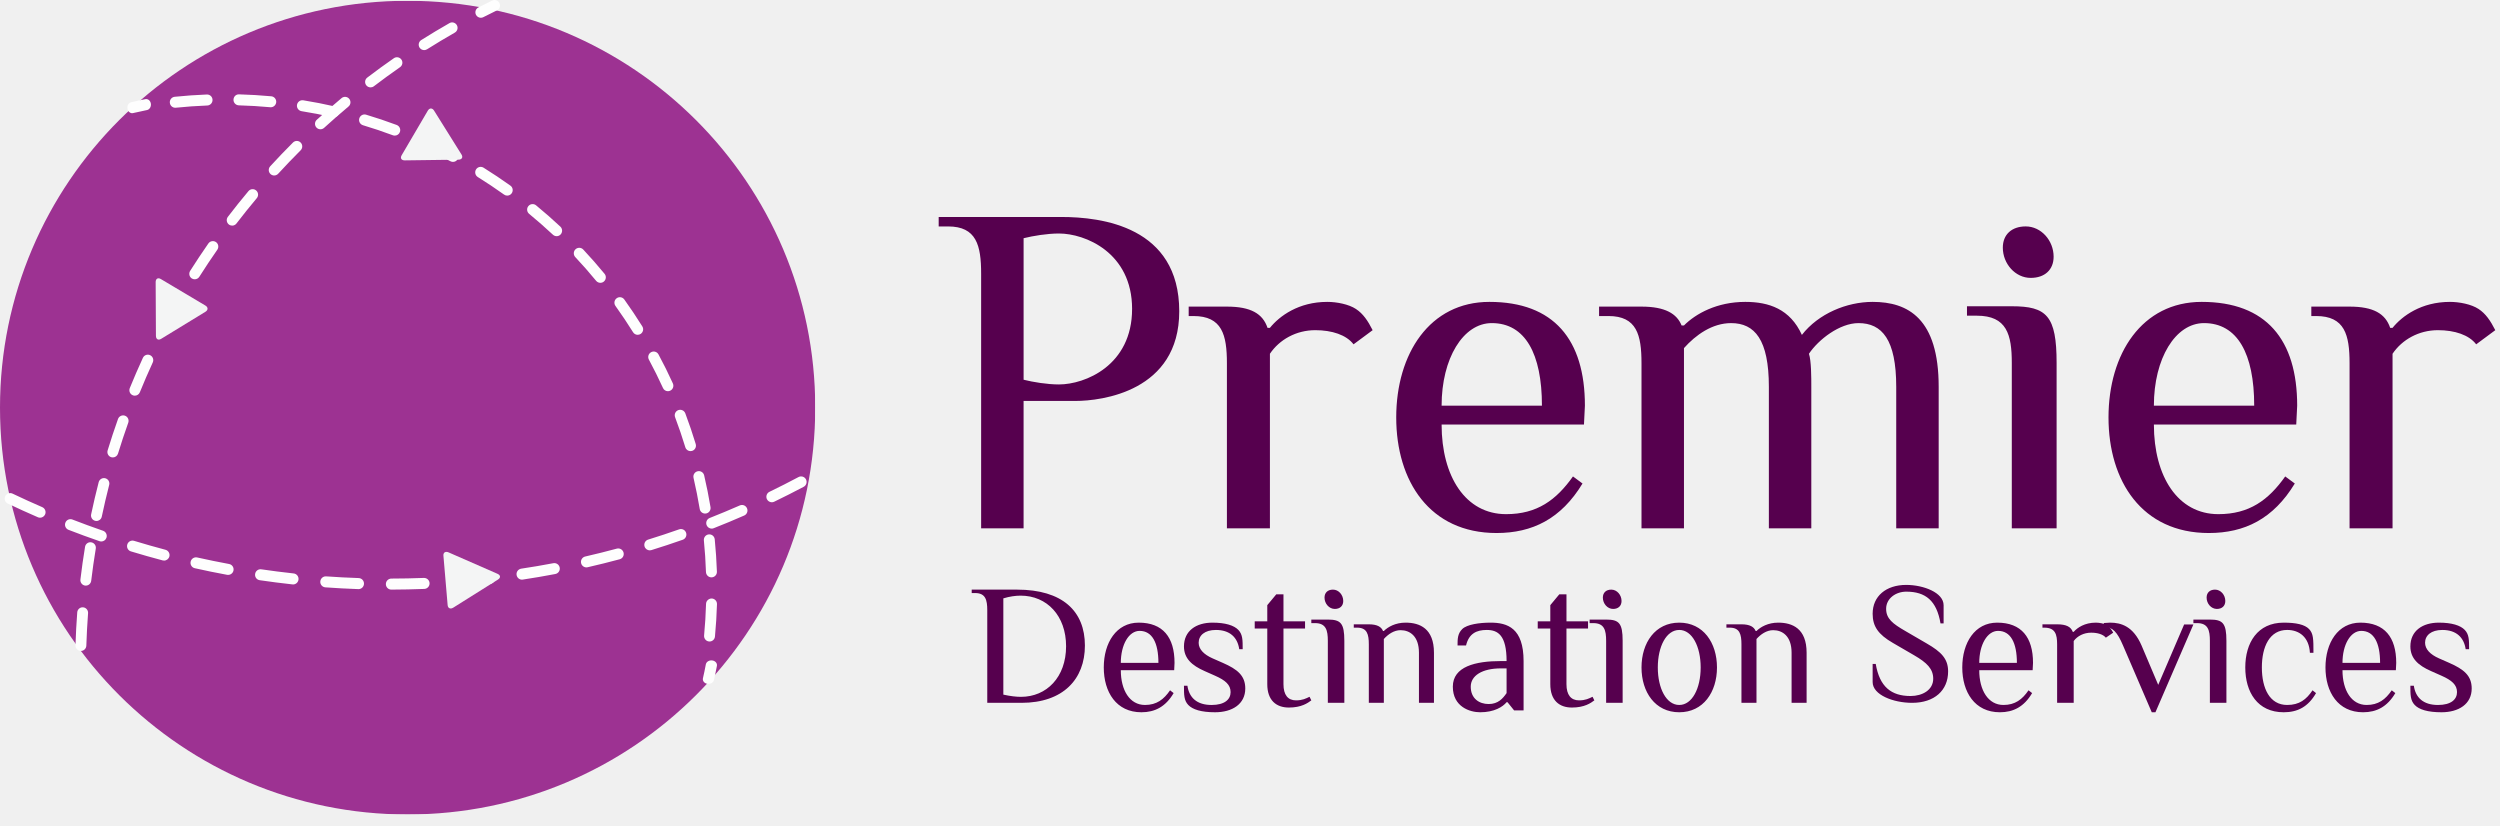
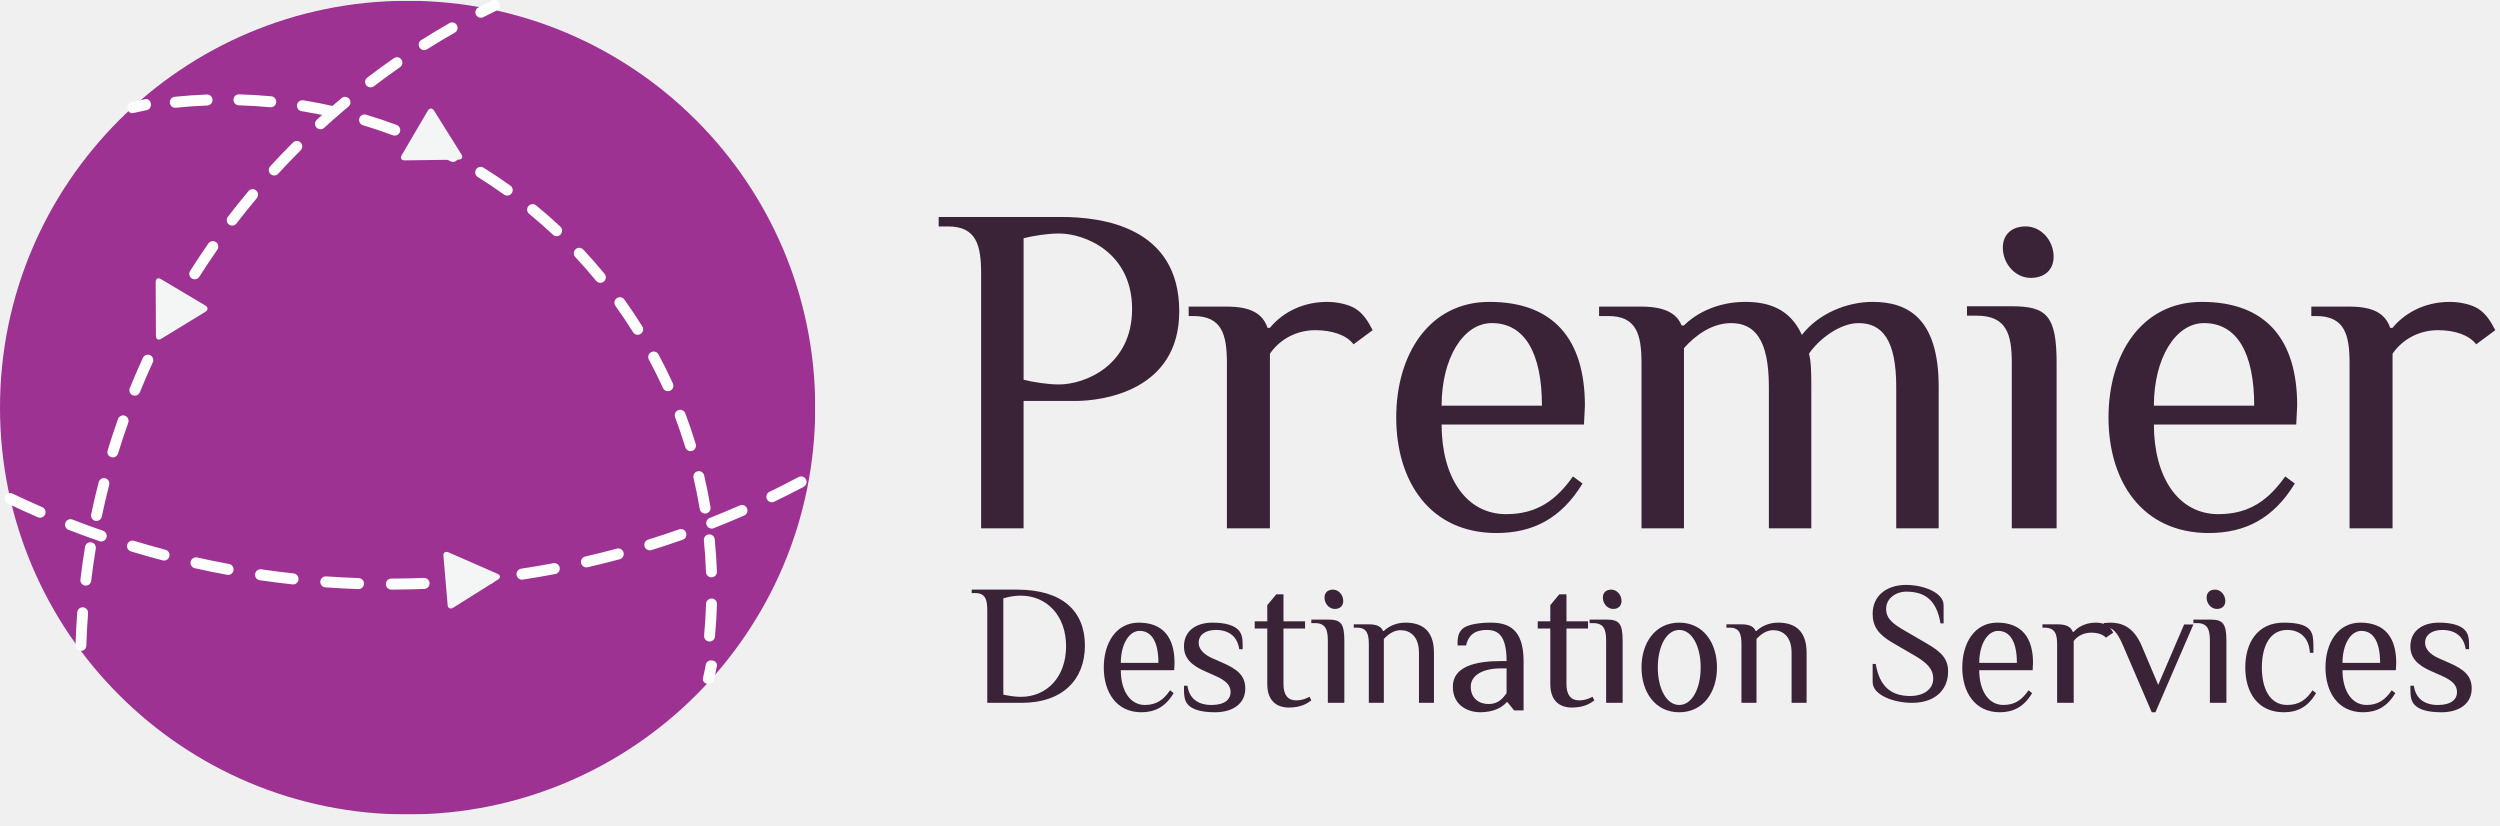
<svg xmlns="http://www.w3.org/2000/svg" xmlns:xlink="http://www.w3.org/1999/xlink" width="212" height="70" viewBox="0 0 212 70">
  <defs>
    <path id="ubj4kc0p8a" d="M0 0.067L69.132 0.067 69.132 69.067 0 69.067z" />
  </defs>
  <g fill="none" fill-rule="evenodd">
    <mask id="mqa1nshdeb" fill="#fff">
      <use xlink:href="#ubj4kc0p8a" />
    </mask>
    <path fill="#9D3292" d="M69.132 34.567c0 19.054-15.475 34.5-34.567 34.5C15.475 69.067 0 53.621 0 34.567 0 15.513 15.475.066 34.565.066c19.092 0 34.567 15.447 34.567 34.5" mask="url(#mqa1nshdeb)" />
    <path fill="#FEFEFE" d="M11.205 9.6c-.189 0-.358-.154-.396-.375-.046-.257.095-.505.313-.555.4-.095.802-.184 1.206-.263.22-.044.429.13.466.384.038.256-.11.5-.331.542-.394.08-.788.164-1.177.256-.027.007-.055.011-.08.011M22.962 9.095c-.015 0-.03 0-.044-.002-.88-.082-1.778-.136-2.668-.16-.256-.009-.457-.223-.45-.479.007-.257.21-.467.475-.453.91.026 1.828.08 2.728.164.254.023.443.251.42.505-.024.243-.226.425-.46.425m-8.102.042c-.234 0-.434-.178-.458-.42-.028-.255.158-.483.411-.51.904-.094 1.821-.156 2.728-.193.266-.007.472.193.48.449.01.259-.19.473-.446.484-.886.033-1.784.096-2.667.188l-.048.002m13.435.81c-.033 0-.067-.004-.102-.01-.865-.2-1.748-.37-2.622-.509-.253-.04-.427-.281-.387-.534.041-.255.278-.427.53-.389.897.144 1.801.32 2.684.524.25.056.406.306.35.556-.05.216-.242.361-.453.361m5.181 1.554c-.052 0-.107-.01-.161-.028-.835-.313-1.687-.598-2.535-.852-.246-.074-.386-.333-.313-.58.074-.247.332-.389.575-.315.868.26 1.741.552 2.596.872.24.092.36.36.272.6-.068.186-.245.303-.434.303m4.936 2.228c-.074 0-.148-.017-.216-.054-.789-.421-1.598-.817-2.406-1.183-.232-.105-.338-.38-.23-.616.103-.233.377-.339.61-.233.826.371 1.653.78 2.458 1.207.228.123.313.404.193.633-.083.157-.242.246-.409.246m4.6 2.86c-.092 0-.186-.027-.266-.086-.728-.52-1.48-1.022-2.23-1.489-.216-.136-.284-.423-.151-.642.135-.219.42-.286.638-.152.769.48 1.535.991 2.28 1.524.208.148.255.439.107.65-.089.126-.233.194-.377.194m4.19 3.441c-.113 0-.226-.042-.316-.125-.652-.61-1.332-1.203-2.017-1.769-.198-.162-.227-.455-.067-.654.163-.2.455-.231.652-.07.702.578 1.398 1.187 2.063 1.809.186.176.197.47.024.66-.091.098-.215.15-.34.15m3.708 3.954c-.132 0-.265-.057-.358-.168-.564-.69-1.161-1.366-1.77-2.015-.174-.19-.164-.483.019-.66.187-.175.48-.168.657.02.62.662 1.229 1.356 1.81 2.062.163.199.133.49-.062.654-.088.073-.192.107-.296.107m3.164 4.409c-.152 0-.304-.077-.39-.218-.473-.758-.977-1.51-1.495-2.232-.148-.208-.103-.5.103-.65.206-.153.497-.105.648.104.53.74 1.042 1.506 1.527 2.282.137.218.07.505-.148.643-.077.047-.162.07-.245.07m2.563 4.783c-.175 0-.343-.1-.417-.271-.373-.814-.772-1.623-1.195-2.407-.123-.225-.037-.51.19-.631.225-.12.504-.038.625.19.431.798.84 1.626 1.218 2.458.105.237.005.512-.228.618-.062.03-.128.043-.193.043m1.918 5.082c-.199 0-.382-.128-.441-.33-.26-.854-.552-1.708-.867-2.546-.091-.241.029-.508.266-.599.24-.091.506.028.599.267.323.858.62 1.735.883 2.602.077.247-.059.51-.304.585-.046.013-.092.02-.136.02m1.238 5.295c-.223 0-.42-.162-.457-.389-.147-.879-.324-1.767-.526-2.638-.059-.252.097-.502.346-.559.243-.061.497.094.555.344.21.894.39 1.799.54 2.7.04.253-.13.494-.383.535-.026.003-.05.007-.075.007m.536 5.41c-.248 0-.452-.197-.464-.45-.028-.892-.09-1.796-.177-2.683-.025-.256.159-.484.414-.51.26-.026.48.162.507.418.09.908.152 1.828.184 2.744.009.257-.192.472-.446.48-.008.002-.011.002-.018.002m-.162 5.439c-.013 0-.027 0-.045-.003-.254-.024-.438-.252-.416-.507.084-.89.14-1.792.166-2.688.008-.256.237-.453.478-.45.255.008.456.22.449.479-.03.914-.084 1.839-.171 2.747-.023.243-.223.422-.46.422M60.074 58c-.03 0-.061-.005-.092-.01-.258-.042-.422-.254-.373-.472.09-.391.173-.784.246-1.179.044-.222.285-.371.548-.333.258.035.432.243.391.462-.078.406-.161.807-.254 1.206-.046.192-.244.326-.466.326" />
    <path fill="#FEFEFE" d="M40.773 1.508c-.165 0-.328-.094-.41-.253-.115-.228-.026-.506.203-.624.388-.2.78-.394 1.174-.585.23-.11.502-.015.613.216.112.23.016.506-.213.618-.389.189-.773.38-1.157.577-.067.035-.137.05-.21.05M35.968 4.25c-.153 0-.302-.077-.392-.215-.133-.219-.07-.504.148-.64.785-.495 1.586-.976 2.392-1.435.218-.127.5-.048.626.175.125.221.049.502-.173.63-.79.452-1.584.926-2.355 1.414-.077.048-.162.071-.246.071m-4.542 3.16c-.14 0-.281-.063-.37-.181-.155-.206-.115-.496.088-.65.738-.564 1.497-1.116 2.255-1.642.21-.147.496-.093.642.117.146.208.092.498-.118.644-.747.519-1.494 1.065-2.22 1.618-.085.065-.183.094-.277.094m-4.253 3.553c-.125 0-.25-.051-.34-.15-.172-.191-.158-.483.03-.655.682-.624 1.39-1.243 2.102-1.838.196-.163.486-.136.649.06.16.196.136.489-.06.652-.702.588-1.399 1.196-2.07 1.81-.09.082-.199.12-.311.12m-3.922 3.92c-.11 0-.224-.041-.312-.122-.187-.176-.199-.467-.026-.657.626-.683 1.276-1.363 1.932-2.017.18-.18.474-.18.652.004.179.181.177.475-.002.655-.646.643-1.285 1.313-1.904 1.986-.09.1-.215.15-.34.15m-3.562 4.252c-.099 0-.198-.032-.281-.096-.202-.158-.239-.447-.086-.648.562-.736 1.15-1.47 1.748-2.183.163-.196.457-.221.65-.056.197.165.22.457.056.654-.59.702-1.168 1.425-1.722 2.146-.09.12-.228.183-.365.183m-3.177 4.552c-.082 0-.168-.024-.247-.071-.214-.138-.276-.426-.141-.643.494-.776 1.014-1.56 1.548-2.328.147-.208.435-.259.644-.113.209.147.257.436.113.645-.526.756-1.04 1.528-1.526 2.294-.088.139-.237.216-.39.216m-2.758 4.821c-.072 0-.146-.017-.213-.053-.225-.118-.315-.398-.198-.626.423-.821.875-1.65 1.339-2.459.125-.222.408-.298.628-.17.22.128.296.413.17.634-.457.797-.901 1.61-1.318 2.421-.082.162-.241.253-.408.253m-2.323 5.047c-.059 0-.118-.012-.175-.035-.236-.096-.348-.367-.252-.605.352-.866.726-1.726 1.113-2.57.107-.23.382-.332.611-.224.23.107.332.381.225.616-.38.826-.75 1.679-1.095 2.53-.074.181-.246.288-.427.288M9.568 38.79c-.045 0-.09-.007-.136-.018-.244-.078-.38-.335-.304-.58.272-.892.567-1.785.878-2.659.086-.241.353-.367.591-.282.239.085.364.351.28.592-.309.864-.6 1.744-.869 2.62-.06.2-.244.327-.44.327m-1.389 5.39c-.03 0-.063-.005-.095-.011-.249-.054-.409-.3-.356-.549.193-.913.408-1.834.64-2.73.064-.247.317-.397.56-.334.249.065.397.318.33.567-.225.883-.438 1.788-.628 2.69-.045.216-.238.366-.45.366m-.904 5.48l-.056-.001c-.251-.033-.431-.262-.401-.516.111-.93.242-1.863.393-2.772.043-.252.275-.425.53-.381.252.042.422.281.38.533-.148.896-.279 1.814-.388 2.728-.028.237-.227.41-.458.41M6.861 55.2h-.015c-.253-.01-.454-.221-.446-.477.03-.93.08-1.87.15-2.797.018-.253.239-.446.492-.426.255.02.445.242.426.497-.07.91-.116 1.838-.147 2.754-.009.248-.212.449-.46.449M65.453 42.593c-.174 0-.34-.1-.42-.265-.11-.232-.012-.514.218-.623.825-.4 1.658-.82 2.467-1.252.227-.119.51-.03.628.196.12.228.033.511-.194.632-.823.435-1.663.861-2.5 1.265-.064.029-.133.047-.2.047zM3.399 43.902c-.061 0-.123-.012-.183-.038-.854-.368-1.713-.761-2.552-1.16-.23-.11-.328-.387-.22-.622.111-.231.388-.333.617-.224.83.397 1.676.782 2.52 1.147.236.103.346.378.246.613-.078.177-.248.284-.428.284zm56.953.925c-.186 0-.361-.113-.431-.296-.096-.241.023-.513.264-.607.853-.336 1.71-.695 2.551-1.063.238-.104.508.007.61.242.105.237-.004.513-.237.613-.852.373-1.721.737-2.589 1.077-.053.022-.11.034-.168.034zM8.59 45.917c-.051 0-.1-.007-.152-.025-.88-.303-1.763-.627-2.63-.963-.238-.094-.357-.366-.264-.604.09-.24.36-.362.598-.268.856.33 1.728.654 2.599.952.24.084.37.35.286.593-.066.194-.245.316-.437.316zm46.51.754c-.196 0-.382-.132-.442-.331-.075-.247.06-.508.304-.582.88-.271 1.763-.564 2.628-.869.242-.085.506.042.59.288.084.243-.043.51-.285.594-.876.309-1.77.604-2.657.878-.048.013-.093.022-.137.022zm-41.183.866c-.041 0-.081-.005-.12-.014-.9-.238-1.805-.494-2.695-.765-.246-.073-.383-.336-.309-.583.073-.247.33-.387.577-.312.878.268 1.774.521 2.663.758.245.064.394.32.33.569-.056.208-.243.347-.446.347zm35.813.578c-.213 0-.404-.148-.452-.362-.058-.253.099-.504.347-.56.897-.206 1.8-.431 2.684-.67.245-.064.5.084.568.333.066.251-.081.506-.33.57-.895.24-1.806.469-2.716.676-.034.01-.07.013-.101.013zm-30.384.636c-.027 0-.056 0-.085-.006-.915-.167-1.839-.359-2.742-.56-.25-.054-.409-.307-.351-.557.054-.25.302-.41.553-.355.893.2 1.805.386 2.708.555.253.046.419.29.371.544-.039.221-.236.379-.454.379zm24.918.404c-.225 0-.422-.165-.457-.4-.04-.254.137-.491.39-.532.907-.134 1.822-.292 2.723-.463.251-.049.495.118.542.372.048.253-.118.496-.37.544-.91.175-1.84.333-2.757.472-.023.005-.05.007-.07.007zm-19.412.405c-.016 0-.03 0-.05-.003-.927-.102-1.86-.22-2.778-.355-.253-.036-.429-.272-.39-.527.036-.258.27-.435.525-.397.904.133 1.828.25 2.744.35.253.028.439.258.41.513-.024.242-.226.42-.46.42zm13.888.221c-.238 0-.443-.186-.462-.433-.02-.257.173-.48.43-.498.917-.071 1.841-.157 2.748-.264.258-.03.485.158.514.413.03.256-.154.488-.407.516-.921.104-1.859.194-2.787.266h-.036zm-8.335.176h-.018c-.93-.032-1.87-.084-2.796-.15-.255-.018-.448-.24-.429-.497.018-.26.242-.451.494-.434.914.065 1.843.115 2.763.144.255.011.457.226.447.483-.008.256-.215.454-.461.454zm2.78.043c-.258 0-.463-.211-.463-.466-.002-.258.205-.467.46-.47.92-.001 1.849-.021 2.763-.056.256-.005.474.19.483.447.01.26-.19.474-.446.486-.925.035-1.865.055-2.796.059h-.002z" />
    <path fill="#F4F5F5" d="M39.135 13.101c.149.237.033.435-.257.439l-4.55.06c-.289.004-.41-.19-.269-.432l2.22-3.786c.142-.24.38-.243.528-.005l2.328 3.724zM17.418 25.91c.241.145.243.381.003.528l-3.76 2.298c-.24.148-.437.03-.438-.26l-.023-4.55c-.002-.289.195-.41.436-.265l3.782 2.25zM42.189 48.66c.264.114.283.333.041.485l-3.79 2.382c-.24.153-.457.057-.48-.21l-.358-4.197c-.023-.267.175-.393.44-.277l4.147 1.816z" />
-     <path fill="#56004E" d="M85.083 58.904c.6.133 1.1.188 1.495.188 2.169 0 3.826-1.658 3.826-4.292 0-2.575-1.613-4.29-3.857-4.29-.424 0-.939.071-1.464.232v8.162zM86.24 50c3.87 0 5.76 1.833 5.76 4.744 0 2.834-1.831 4.856-5.378 4.856H83.72v-7.854c0-.871-.146-1.455-1.026-1.455H82.4V50h3.84zM98.234 56.211c0-1.706-.532-2.712-1.594-2.712-.913 0-1.595 1.162-1.595 2.712h3.189zm1.337.624h-4.526c0 1.703.758 2.946 2.05 2.946.987 0 1.594-.466 2.126-1.243l.303.236c-.681 1.162-1.595 1.626-2.733 1.626-2.127 0-3.191-1.707-3.191-3.8 0-2.095 1.064-3.8 2.963-3.8 2.05 0 3.037 1.24 3.037 3.411l-.029.624zM103.036 60.4c-1.172 0-1.903-.233-2.27-.619-.366-.387-.366-.853-.366-1.629h.293c.146 1.01.806 1.63 2.05 1.63 1.1 0 1.612-.467 1.612-1.09 0-.617-.44-1.005-1.319-1.392l-.878-.39c-1.098-.481-1.758-1.085-1.758-2.093 0-1.318 1.025-2.017 2.417-2.017 1.099 0 1.83.233 2.198.62.365.387.365.853.365 1.63h-.293c-.145-1.01-.805-1.63-1.977-1.63-.952 0-1.464.467-1.464 1.085 0 .545.439.995 1.171 1.32l.878.386c1.247.545 1.905 1.089 1.905 2.173 0 1.318-1.099 2.016-2.564 2.016M107.465 53.297H106.4v-.61h1.065v-1.37l.763-.917h.61v2.287h1.83v.61h-1.83v4.722c0 .914.38 1.372 1.066 1.372.534 0 .839-.154 1.144-.305l.152.305c-.304.23-.839.609-1.905.609-1.067 0-1.83-.609-1.83-1.981v-4.722zM113.192 51.638c-.483 0-.873-.45-.873-.962 0-.42.28-.676.717-.676.483 0 .871.45.871.963 0 .421-.279.675-.715.675zM114 59.6h-1.4v-5.257c0-.9-.155-1.503-1.088-1.503h-.312v-.3h1.4c1.09 0 1.4.3 1.4 1.803V59.6zM116.076 54.643c0-.85-.142-1.418-.993-1.418h-.283v-.283h1.276c.708 0 1.063.214 1.203.567h.07c.355-.353.992-.709 1.843-.709 1.205 0 2.408.496 2.408 2.552V59.6h-1.273v-4.248c0-1.419-.781-1.913-1.56-1.913-.566 0-1.063.354-1.417.749V59.6h-1.274v-4.957zM127.758 56.679h-.479c-1.6 0-2.56.62-2.56 1.55 0 1.008.72 1.473 1.52 1.473s1.2-.465 1.519-.927V56.68zm.64 3.565l-.56-.696h-.08c-.319.388-1.039.852-2.238.852-.879 0-2.32-.464-2.32-2.17 0-1.709 1.919-2.172 4.079-2.172h.479c0-2.17-.719-2.638-1.678-2.638-.88 0-1.52.312-1.76 1.318h-.72c0-.543 0-1.006.4-1.395.4-.388 1.439-.543 2.4-.543 1.439 0 2.8.465 2.8 3.258v4.186h-.802zM131.466 53.297H130.4v-.61h1.066v-1.37l.761-.917h.61v2.287h1.829v.61h-1.83v4.722c0 .914.384 1.372 1.068 1.372.534 0 .838-.154 1.144-.305l.152.305c-.303.23-.839.609-1.905.609-1.068 0-1.829-.609-1.829-1.981v-4.722zM136.792 51.638c-.483 0-.87-.45-.87-.962 0-.42.279-.676.714-.676.482 0 .871.45.871.963 0 .421-.28.675-.715.675zm.808 7.962h-1.4v-5.257c0-.9-.156-1.503-1.09-1.503h-.31v-.3h1.4c1.09 0 1.4.3 1.4 1.803V59.6zM142.4 53.42c-1.091 0-1.818 1.397-1.818 3.18 0 1.784.727 3.181 1.818 3.181 1.09 0 1.817-1.397 1.817-3.182 0-1.782-.727-3.18-1.817-3.18m0-.619c2.036 0 3.2 1.705 3.2 3.8 0 2.093-1.164 3.8-3.2 3.8-2.037 0-3.2-1.707-3.2-3.8 0-2.095 1.163-3.8 3.2-3.8M147.675 54.643c0-.85-.142-1.418-.991-1.418h-.284v-.283h1.275c.708 0 1.063.214 1.204.567h.071c.353-.353.992-.709 1.84-.709 1.205 0 2.41.496 2.41 2.552V59.6h-1.274v-4.248c0-1.419-.78-1.913-1.56-1.913-.566 0-1.063.354-1.416.749V59.6h-1.275v-4.957zM162.146 59.6c-1.6 0-3.346-.678-3.346-1.758v-1.54h.263c.322 1.928 1.307 2.72 2.951 2.72 1.014 0 1.923-.515 1.923-1.467 0-.835-.542-1.364-1.615-1.986l-1.805-1.049c-1.249-.72-1.717-1.41-1.717-2.476 0-1.482 1.13-2.444 2.848-2.444 1.452 0 3.17.646 3.17 1.725v1.54h-.263c-.325-1.927-1.264-2.693-2.907-2.693-.867 0-1.704.563-1.704 1.455 0 .836.557 1.265 1.63 1.884l1.807 1.052c1.246.717 1.819 1.307 1.819 2.373 0 1.611-1.16 2.664-3.054 2.664M171.033 56.211c0-1.706-.532-2.712-1.596-2.712-.912 0-1.597 1.162-1.597 2.712h3.193zm1.335.624h-4.528c0 1.703.76 2.946 2.052 2.946.988 0 1.595-.466 2.127-1.243l.305.236c-.684 1.162-1.597 1.626-2.734 1.626-2.127 0-3.19-1.707-3.19-3.8 0-2.095 1.063-3.8 2.962-3.8 2.05 0 3.038 1.24 3.038 3.411l-.032.624zM174.444 54.643c0-.85-.155-1.418-1.092-1.418h-.152v-.283h1.244c.78 0 1.17.214 1.327.638h.079c.311-.355.936-.78 1.869-.78.315 0 .704.071.935.213.237.143.39.353.546.638l-.623.424c-.233-.282-.702-.424-1.246-.424-.623 0-1.17.282-1.481.707V59.6h-1.406v-4.957z" />
-     <path fill="#56004E" d="M183.017 58.075l2.197-5.12H186l-3.219 7.445h-.312l-2.436-5.662c-.5-1.162-.863-1.549-1.633-1.596v-.31c.08 0 .395-.032.534-.032.944 0 1.964.31 2.67 1.938l1.413 3.337zM187.991 51.638c-.483 0-.871-.45-.871-.962 0-.42.278-.676.716-.676.482 0 .87.45.87.963 0 .421-.28.675-.715.675zm.809 7.962h-1.402v-5.257c0-.9-.154-1.503-1.089-1.503H186v-.3h1.398c1.09 0 1.402.3 1.402 1.803V59.6zM195.808 53.343c.372.389.372.852.372 2.016h-.3c-.072-1.318-.89-1.94-1.927-1.94-1.48 0-2.147 1.398-2.147 3.18 0 1.785.667 3.182 2.147 3.182 1.038 0 1.63-.466 2.149-1.243l.298.237c-.668 1.16-1.557 1.625-2.741 1.625-2.222 0-3.259-1.706-3.259-3.8s1.037-3.8 3.259-3.8c1.036 0 1.777.155 2.149.543M201.832 56.211c0-1.706-.53-2.712-1.593-2.712-.913 0-1.596 1.162-1.596 2.712h3.189zm1.338.624h-4.527c0 1.703.758 2.946 2.049 2.946.99 0 1.596-.466 2.128-1.243l.303.236c-.684 1.162-1.593 1.626-2.734 1.626-2.126 0-3.189-1.707-3.189-3.8 0-2.095 1.063-3.8 2.961-3.8 2.052 0 3.039 1.24 3.039 3.411l-.03.624zM207.037 60.4c-1.173 0-1.904-.233-2.27-.619-.367-.387-.367-.853-.367-1.629h.294c.145 1.01.805 1.63 2.05 1.63 1.099 0 1.611-.467 1.611-1.09 0-.617-.44-1.005-1.318-1.392l-.879-.39c-1.1-.481-1.758-1.085-1.758-2.093 0-1.318 1.024-2.017 2.417-2.017 1.098 0 1.831.233 2.198.62.365.387.365.853.365 1.63h-.291c-.15-1.01-.808-1.63-1.98-1.63-.951 0-1.463.467-1.463 1.085 0 .545.438.995 1.171 1.32l.878.386c1.245.545 1.905 1.089 1.905 2.173 0 1.318-1.098 2.016-2.563 2.016M96.002 26.201c0-4.8-4.002-6.4-6.2-6.4-1 0-2.201.2-3.001.4v12c.8.2 2 .4 3 .4 2.2 0 6.2-1.6 6.2-6.4zM86.8 44.8h-3.6V23.202c0-2.4-.4-4-2.8-4H79.6V18.4H90c3.401 0 10 .802 10 8C100 33.2 93.401 34 91.2 34h-4.4V44.8zM104.042 30.8c0-2.4-.405-4-2.837-4h-.405V26h3.242c2.026 0 3.04.598 3.444 1.801h.203c.81-1.002 2.43-2.201 4.862-2.201.81 0 1.823.2 2.43.6.608.398 1.014.999 1.419 1.799l-1.62 1.2c-.609-.8-1.826-1.2-3.244-1.2-1.62 0-3.038.8-3.847 2V44.8h-3.647v-14zM130.756 34.4c0-4.402-1.419-7.001-4.254-7.001-2.43 0-4.254 3-4.254 7.002h8.508zm3.565 1.6h-12.073c0 4.402 2.026 7.6 5.47 7.6 2.632 0 4.253-1.2 5.67-3.198l.809.6c-1.82 3-4.252 4.198-7.29 4.198-5.67 0-8.507-4.4-8.507-9.8 0-5.402 2.838-9.8 7.898-9.8 5.47 0 8.102 3.199 8.102 8.8l-.079 1.6zM142.8 27.6c.998-1.002 2.799-2 5.199-2 2 0 3.8.6 4.801 2.8 1.4-1.802 3.8-2.8 6-2.8 2.998 0 5.6 1.4 5.6 7.202V44.8h-3.6V32.802c0-4.003-1.2-5.402-3.2-5.402-1.6 0-3.4 1.399-4.201 2.6.2.6.2 2 .2 2.802V44.8H150V32.802c0-4.003-1.2-5.402-3.202-5.402-1.6 0-2.999 1-3.997 2.119V44.8h-3.602v-14c0-2.4-.4-4-2.798-4h-.8V26h3.598c2 0 3 .598 3.4 1.6h.202zM172.204 23.565c-1.308 0-2.365-1.201-2.365-2.564 0-1.12.76-1.801 1.943-1.801 1.31 0 2.365 1.201 2.365 2.564 0 1.12-.76 1.801-1.943 1.801zM174.4 44.8h-3.8V30.778c0-2.404-.421-4.007-2.957-4.007h-.843v-.8h3.8c2.955 0 3.8.8 3.8 4.807V44.8zM191.156 34.4c0-4.402-1.417-7.001-4.254-7.001-2.43 0-4.253 3-4.253 7.002h8.507zm3.564 1.6H182.65c0 4.402 2.025 7.6 5.467 7.6 2.634 0 4.253-1.2 5.67-3.198l.812.6c-1.822 3-4.253 4.198-7.292 4.198-5.67 0-8.506-4.4-8.506-9.8 0-5.402 2.837-9.8 7.9-9.8 5.469 0 8.1 3.199 8.1 8.8l-.08 1.6zM199.243 30.8c0-2.4-.405-4-2.836-4H196V26h3.243c2.024 0 3.037.598 3.444 1.801h.201c.81-1.002 2.433-2.201 4.862-2.201.812 0 1.823.2 2.43.6.609.398 1.013.999 1.42 1.799l-1.62 1.2c-.61-.8-1.825-1.2-3.244-1.2-1.619 0-3.038.8-3.848 2V44.8h-3.645v-14z" />
+     <path fill="#3A2337" d="M85.083 58.904c.6.133 1.1.188 1.495.188 2.169 0 3.826-1.658 3.826-4.292 0-2.575-1.613-4.29-3.857-4.29-.424 0-.939.071-1.464.232v8.162zM86.24 50c3.87 0 5.76 1.833 5.76 4.744 0 2.834-1.831 4.856-5.378 4.856H83.72v-7.854c0-.871-.146-1.455-1.026-1.455H82.4V50h3.84zM98.234 56.211c0-1.706-.532-2.712-1.594-2.712-.913 0-1.595 1.162-1.595 2.712h3.189zm1.337.624h-4.526c0 1.703.758 2.946 2.05 2.946.987 0 1.594-.466 2.126-1.243l.303.236c-.681 1.162-1.595 1.626-2.733 1.626-2.127 0-3.191-1.707-3.191-3.8 0-2.095 1.064-3.8 2.963-3.8 2.05 0 3.037 1.24 3.037 3.411l-.029.624zM103.036 60.4c-1.172 0-1.903-.233-2.27-.619-.366-.387-.366-.853-.366-1.629h.293c.146 1.01.806 1.63 2.05 1.63 1.1 0 1.612-.467 1.612-1.09 0-.617-.44-1.005-1.319-1.392l-.878-.39c-1.098-.481-1.758-1.085-1.758-2.093 0-1.318 1.025-2.017 2.417-2.017 1.099 0 1.83.233 2.198.62.365.387.365.853.365 1.63h-.293c-.145-1.01-.805-1.63-1.977-1.63-.952 0-1.464.467-1.464 1.085 0 .545.439.995 1.171 1.32l.878.386c1.247.545 1.905 1.089 1.905 2.173 0 1.318-1.099 2.016-2.564 2.016M107.465 53.297H106.4v-.61h1.065v-1.37l.763-.917h.61v2.287h1.83v.61h-1.83v4.722c0 .914.38 1.372 1.066 1.372.534 0 .839-.154 1.144-.305l.152.305c-.304.23-.839.609-1.905.609-1.067 0-1.83-.609-1.83-1.981v-4.722zM113.192 51.638c-.483 0-.873-.45-.873-.962 0-.42.28-.676.717-.676.483 0 .871.45.871.963 0 .421-.279.675-.715.675zM114 59.6h-1.4v-5.257c0-.9-.155-1.503-1.088-1.503h-.312v-.3h1.4c1.09 0 1.4.3 1.4 1.803V59.6zM116.076 54.643c0-.85-.142-1.418-.993-1.418h-.283v-.283h1.276c.708 0 1.063.214 1.203.567h.07c.355-.353.992-.709 1.843-.709 1.205 0 2.408.496 2.408 2.552V59.6h-1.273v-4.248c0-1.419-.781-1.913-1.56-1.913-.566 0-1.063.354-1.417.749V59.6h-1.274v-4.957zM127.758 56.679h-.479c-1.6 0-2.56.62-2.56 1.55 0 1.008.72 1.473 1.52 1.473s1.2-.465 1.519-.927V56.68zm.64 3.565l-.56-.696h-.08c-.319.388-1.039.852-2.238.852-.879 0-2.32-.464-2.32-2.17 0-1.709 1.919-2.172 4.079-2.172h.479c0-2.17-.719-2.638-1.678-2.638-.88 0-1.52.312-1.76 1.318h-.72c0-.543 0-1.006.4-1.395.4-.388 1.439-.543 2.4-.543 1.439 0 2.8.465 2.8 3.258v4.186h-.802zM131.466 53.297H130.4v-.61h1.066v-1.37l.761-.917h.61v2.287h1.829v.61h-1.83v4.722c0 .914.384 1.372 1.068 1.372.534 0 .838-.154 1.144-.305l.152.305c-.303.23-.839.609-1.905.609-1.068 0-1.829-.609-1.829-1.981v-4.722zM136.792 51.638c-.483 0-.87-.45-.87-.962 0-.42.279-.676.714-.676.482 0 .871.45.871.963 0 .421-.28.675-.715.675zm.808 7.962h-1.4v-5.257c0-.9-.156-1.503-1.09-1.503h-.31v-.3h1.4c1.09 0 1.4.3 1.4 1.803V59.6zM142.4 53.42c-1.091 0-1.818 1.397-1.818 3.18 0 1.784.727 3.181 1.818 3.181 1.09 0 1.817-1.397 1.817-3.182 0-1.782-.727-3.18-1.817-3.18m0-.619c2.036 0 3.2 1.705 3.2 3.8 0 2.093-1.164 3.8-3.2 3.8-2.037 0-3.2-1.707-3.2-3.8 0-2.095 1.163-3.8 3.2-3.8M147.675 54.643c0-.85-.142-1.418-.991-1.418h-.284v-.283h1.275c.708 0 1.063.214 1.204.567h.071c.353-.353.992-.709 1.84-.709 1.205 0 2.41.496 2.41 2.552V59.6h-1.274v-4.248c0-1.419-.78-1.913-1.56-1.913-.566 0-1.063.354-1.416.749V59.6h-1.275v-4.957zM162.146 59.6c-1.6 0-3.346-.678-3.346-1.758v-1.54h.263c.322 1.928 1.307 2.72 2.951 2.72 1.014 0 1.923-.515 1.923-1.467 0-.835-.542-1.364-1.615-1.986l-1.805-1.049c-1.249-.72-1.717-1.41-1.717-2.476 0-1.482 1.13-2.444 2.848-2.444 1.452 0 3.17.646 3.17 1.725v1.54h-.263c-.325-1.927-1.264-2.693-2.907-2.693-.867 0-1.704.563-1.704 1.455 0 .836.557 1.265 1.63 1.884l1.807 1.052c1.246.717 1.819 1.307 1.819 2.373 0 1.611-1.16 2.664-3.054 2.664M171.033 56.211c0-1.706-.532-2.712-1.596-2.712-.912 0-1.597 1.162-1.597 2.712h3.193zm1.335.624h-4.528c0 1.703.76 2.946 2.052 2.946.988 0 1.595-.466 2.127-1.243l.305.236c-.684 1.162-1.597 1.626-2.734 1.626-2.127 0-3.19-1.707-3.19-3.8 0-2.095 1.063-3.8 2.962-3.8 2.05 0 3.038 1.24 3.038 3.411l-.032.624zM174.444 54.643c0-.85-.155-1.418-1.092-1.418h-.152v-.283h1.244c.78 0 1.17.214 1.327.638h.079c.311-.355.936-.78 1.869-.78.315 0 .704.071.935.213.237.143.39.353.546.638l-.623.424c-.233-.282-.702-.424-1.246-.424-.623 0-1.17.282-1.481.707V59.6h-1.406v-4.957z" />
+     <path fill="#3A2337" d="M183.017 58.075l2.197-5.12H186l-3.219 7.445h-.312l-2.436-5.662c-.5-1.162-.863-1.549-1.633-1.596v-.31c.08 0 .395-.032.534-.032.944 0 1.964.31 2.67 1.938l1.413 3.337zM187.991 51.638c-.483 0-.871-.45-.871-.962 0-.42.278-.676.716-.676.482 0 .87.45.87.963 0 .421-.28.675-.715.675zm.809 7.962h-1.402v-5.257c0-.9-.154-1.503-1.089-1.503H186v-.3h1.398c1.09 0 1.402.3 1.402 1.803V59.6zM195.808 53.343c.372.389.372.852.372 2.016h-.3c-.072-1.318-.89-1.94-1.927-1.94-1.48 0-2.147 1.398-2.147 3.18 0 1.785.667 3.182 2.147 3.182 1.038 0 1.63-.466 2.149-1.243l.298.237c-.668 1.16-1.557 1.625-2.741 1.625-2.222 0-3.259-1.706-3.259-3.8s1.037-3.8 3.259-3.8c1.036 0 1.777.155 2.149.543M201.832 56.211c0-1.706-.53-2.712-1.593-2.712-.913 0-1.596 1.162-1.596 2.712h3.189zm1.338.624h-4.527c0 1.703.758 2.946 2.049 2.946.99 0 1.596-.466 2.128-1.243l.303.236c-.684 1.162-1.593 1.626-2.734 1.626-2.126 0-3.189-1.707-3.189-3.8 0-2.095 1.063-3.8 2.961-3.8 2.052 0 3.039 1.24 3.039 3.411l-.03.624zM207.037 60.4c-1.173 0-1.904-.233-2.27-.619-.367-.387-.367-.853-.367-1.629h.294c.145 1.01.805 1.63 2.05 1.63 1.099 0 1.611-.467 1.611-1.09 0-.617-.44-1.005-1.318-1.392l-.879-.39c-1.1-.481-1.758-1.085-1.758-2.093 0-1.318 1.024-2.017 2.417-2.017 1.098 0 1.831.233 2.198.62.365.387.365.853.365 1.63h-.291c-.15-1.01-.808-1.63-1.98-1.63-.951 0-1.463.467-1.463 1.085 0 .545.438.995 1.171 1.32l.878.386c1.245.545 1.905 1.089 1.905 2.173 0 1.318-1.098 2.016-2.563 2.016M96.002 26.201c0-4.8-4.002-6.4-6.2-6.4-1 0-2.201.2-3.001.4v12c.8.2 2 .4 3 .4 2.2 0 6.2-1.6 6.2-6.4zM86.8 44.8h-3.6V23.202c0-2.4-.4-4-2.8-4H79.6V18.4H90c3.401 0 10 .802 10 8C100 33.2 93.401 34 91.2 34h-4.4V44.8zM104.042 30.8c0-2.4-.405-4-2.837-4h-.405V26h3.242c2.026 0 3.04.598 3.444 1.801h.203c.81-1.002 2.43-2.201 4.862-2.201.81 0 1.823.2 2.43.6.608.398 1.014.999 1.419 1.799l-1.62 1.2c-.609-.8-1.826-1.2-3.244-1.2-1.62 0-3.038.8-3.847 2V44.8h-3.647v-14zM130.756 34.4c0-4.402-1.419-7.001-4.254-7.001-2.43 0-4.254 3-4.254 7.002h8.508zm3.565 1.6h-12.073c0 4.402 2.026 7.6 5.47 7.6 2.632 0 4.253-1.2 5.67-3.198l.809.6c-1.82 3-4.252 4.198-7.29 4.198-5.67 0-8.507-4.4-8.507-9.8 0-5.402 2.838-9.8 7.898-9.8 5.47 0 8.102 3.199 8.102 8.8l-.079 1.6zM142.8 27.6c.998-1.002 2.799-2 5.199-2 2 0 3.8.6 4.801 2.8 1.4-1.802 3.8-2.8 6-2.8 2.998 0 5.6 1.4 5.6 7.202V44.8h-3.6V32.802c0-4.003-1.2-5.402-3.2-5.402-1.6 0-3.4 1.399-4.201 2.6.2.6.2 2 .2 2.802V44.8H150V32.802c0-4.003-1.2-5.402-3.202-5.402-1.6 0-2.999 1-3.997 2.119V44.8h-3.602v-14c0-2.4-.4-4-2.798-4h-.8V26h3.598c2 0 3 .598 3.4 1.6h.202zM172.204 23.565c-1.308 0-2.365-1.201-2.365-2.564 0-1.12.76-1.801 1.943-1.801 1.31 0 2.365 1.201 2.365 2.564 0 1.12-.76 1.801-1.943 1.801zM174.4 44.8h-3.8V30.778c0-2.404-.421-4.007-2.957-4.007h-.843v-.8h3.8c2.955 0 3.8.8 3.8 4.807V44.8zM191.156 34.4c0-4.402-1.417-7.001-4.254-7.001-2.43 0-4.253 3-4.253 7.002h8.507zm3.564 1.6H182.65c0 4.402 2.025 7.6 5.467 7.6 2.634 0 4.253-1.2 5.67-3.198l.812.6c-1.822 3-4.253 4.198-7.292 4.198-5.67 0-8.506-4.4-8.506-9.8 0-5.402 2.837-9.8 7.9-9.8 5.469 0 8.1 3.199 8.1 8.8l-.08 1.6zM199.243 30.8c0-2.4-.405-4-2.836-4H196V26h3.243c2.024 0 3.037.598 3.444 1.801h.201c.81-1.002 2.433-2.201 4.862-2.201.812 0 1.823.2 2.43.6.609.398 1.013.999 1.42 1.799l-1.62 1.2c-.61-.8-1.825-1.2-3.244-1.2-1.619 0-3.038.8-3.848 2V44.8h-3.645v-14z" />
  </g>
</svg>
